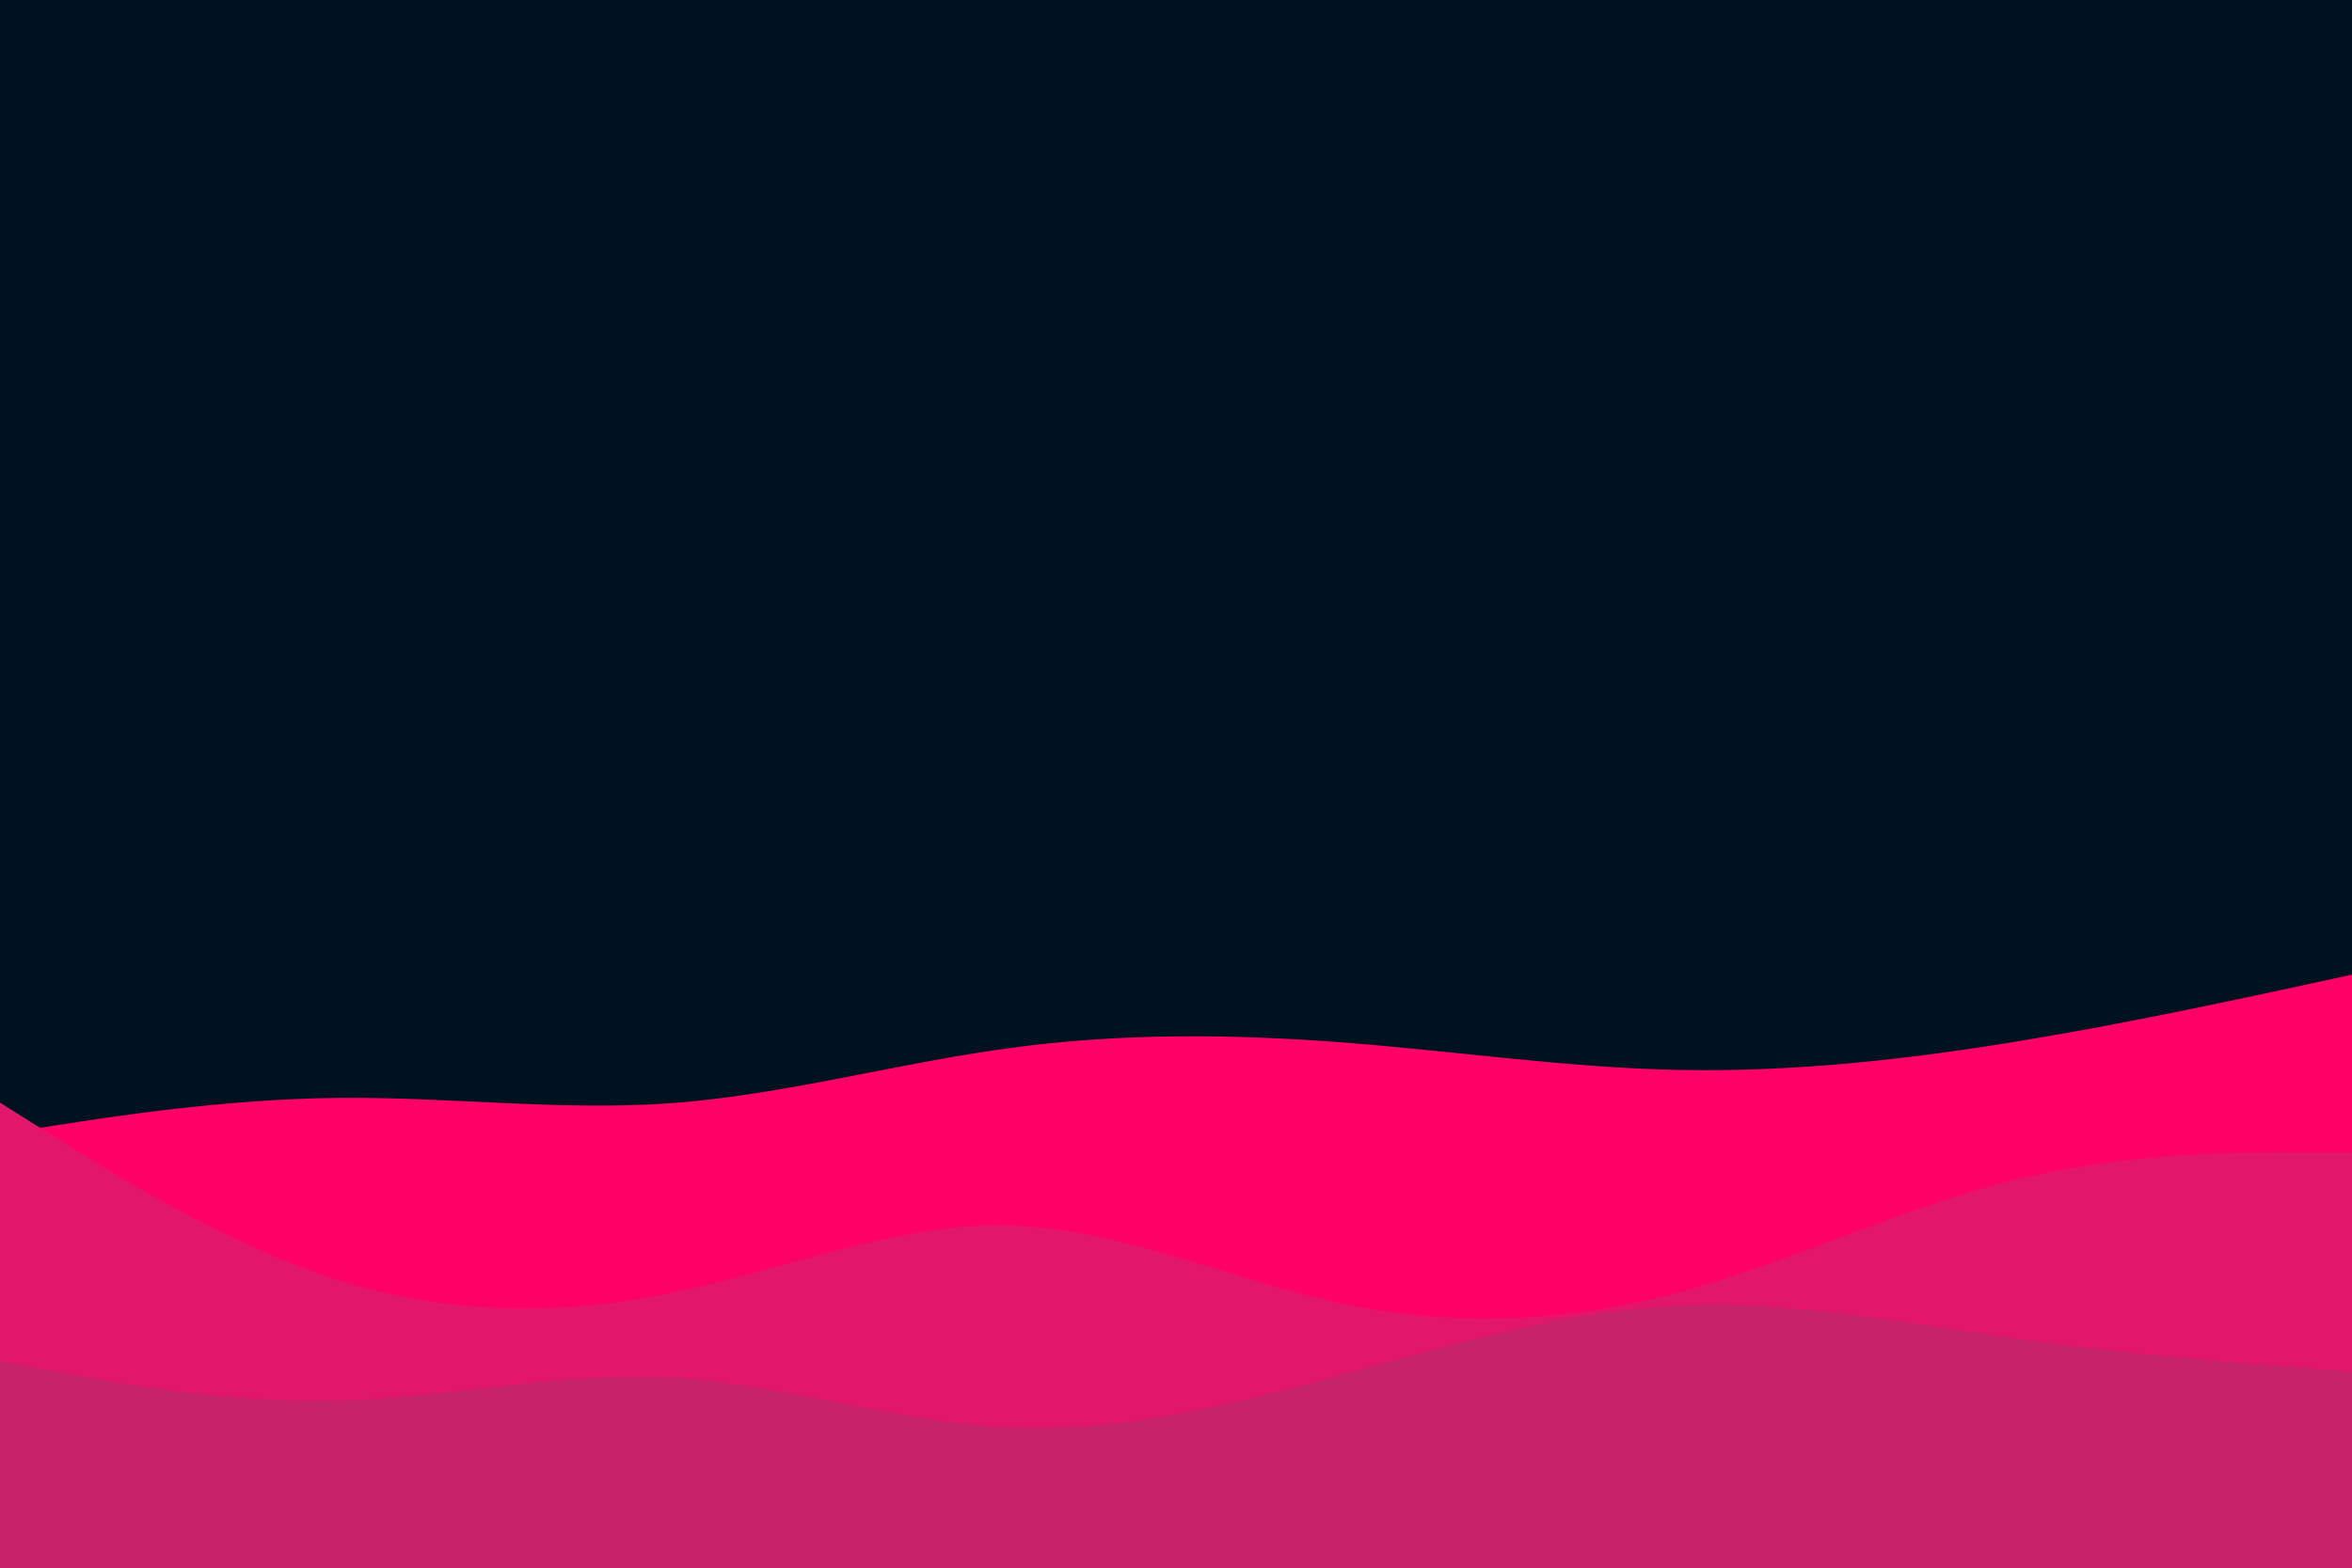
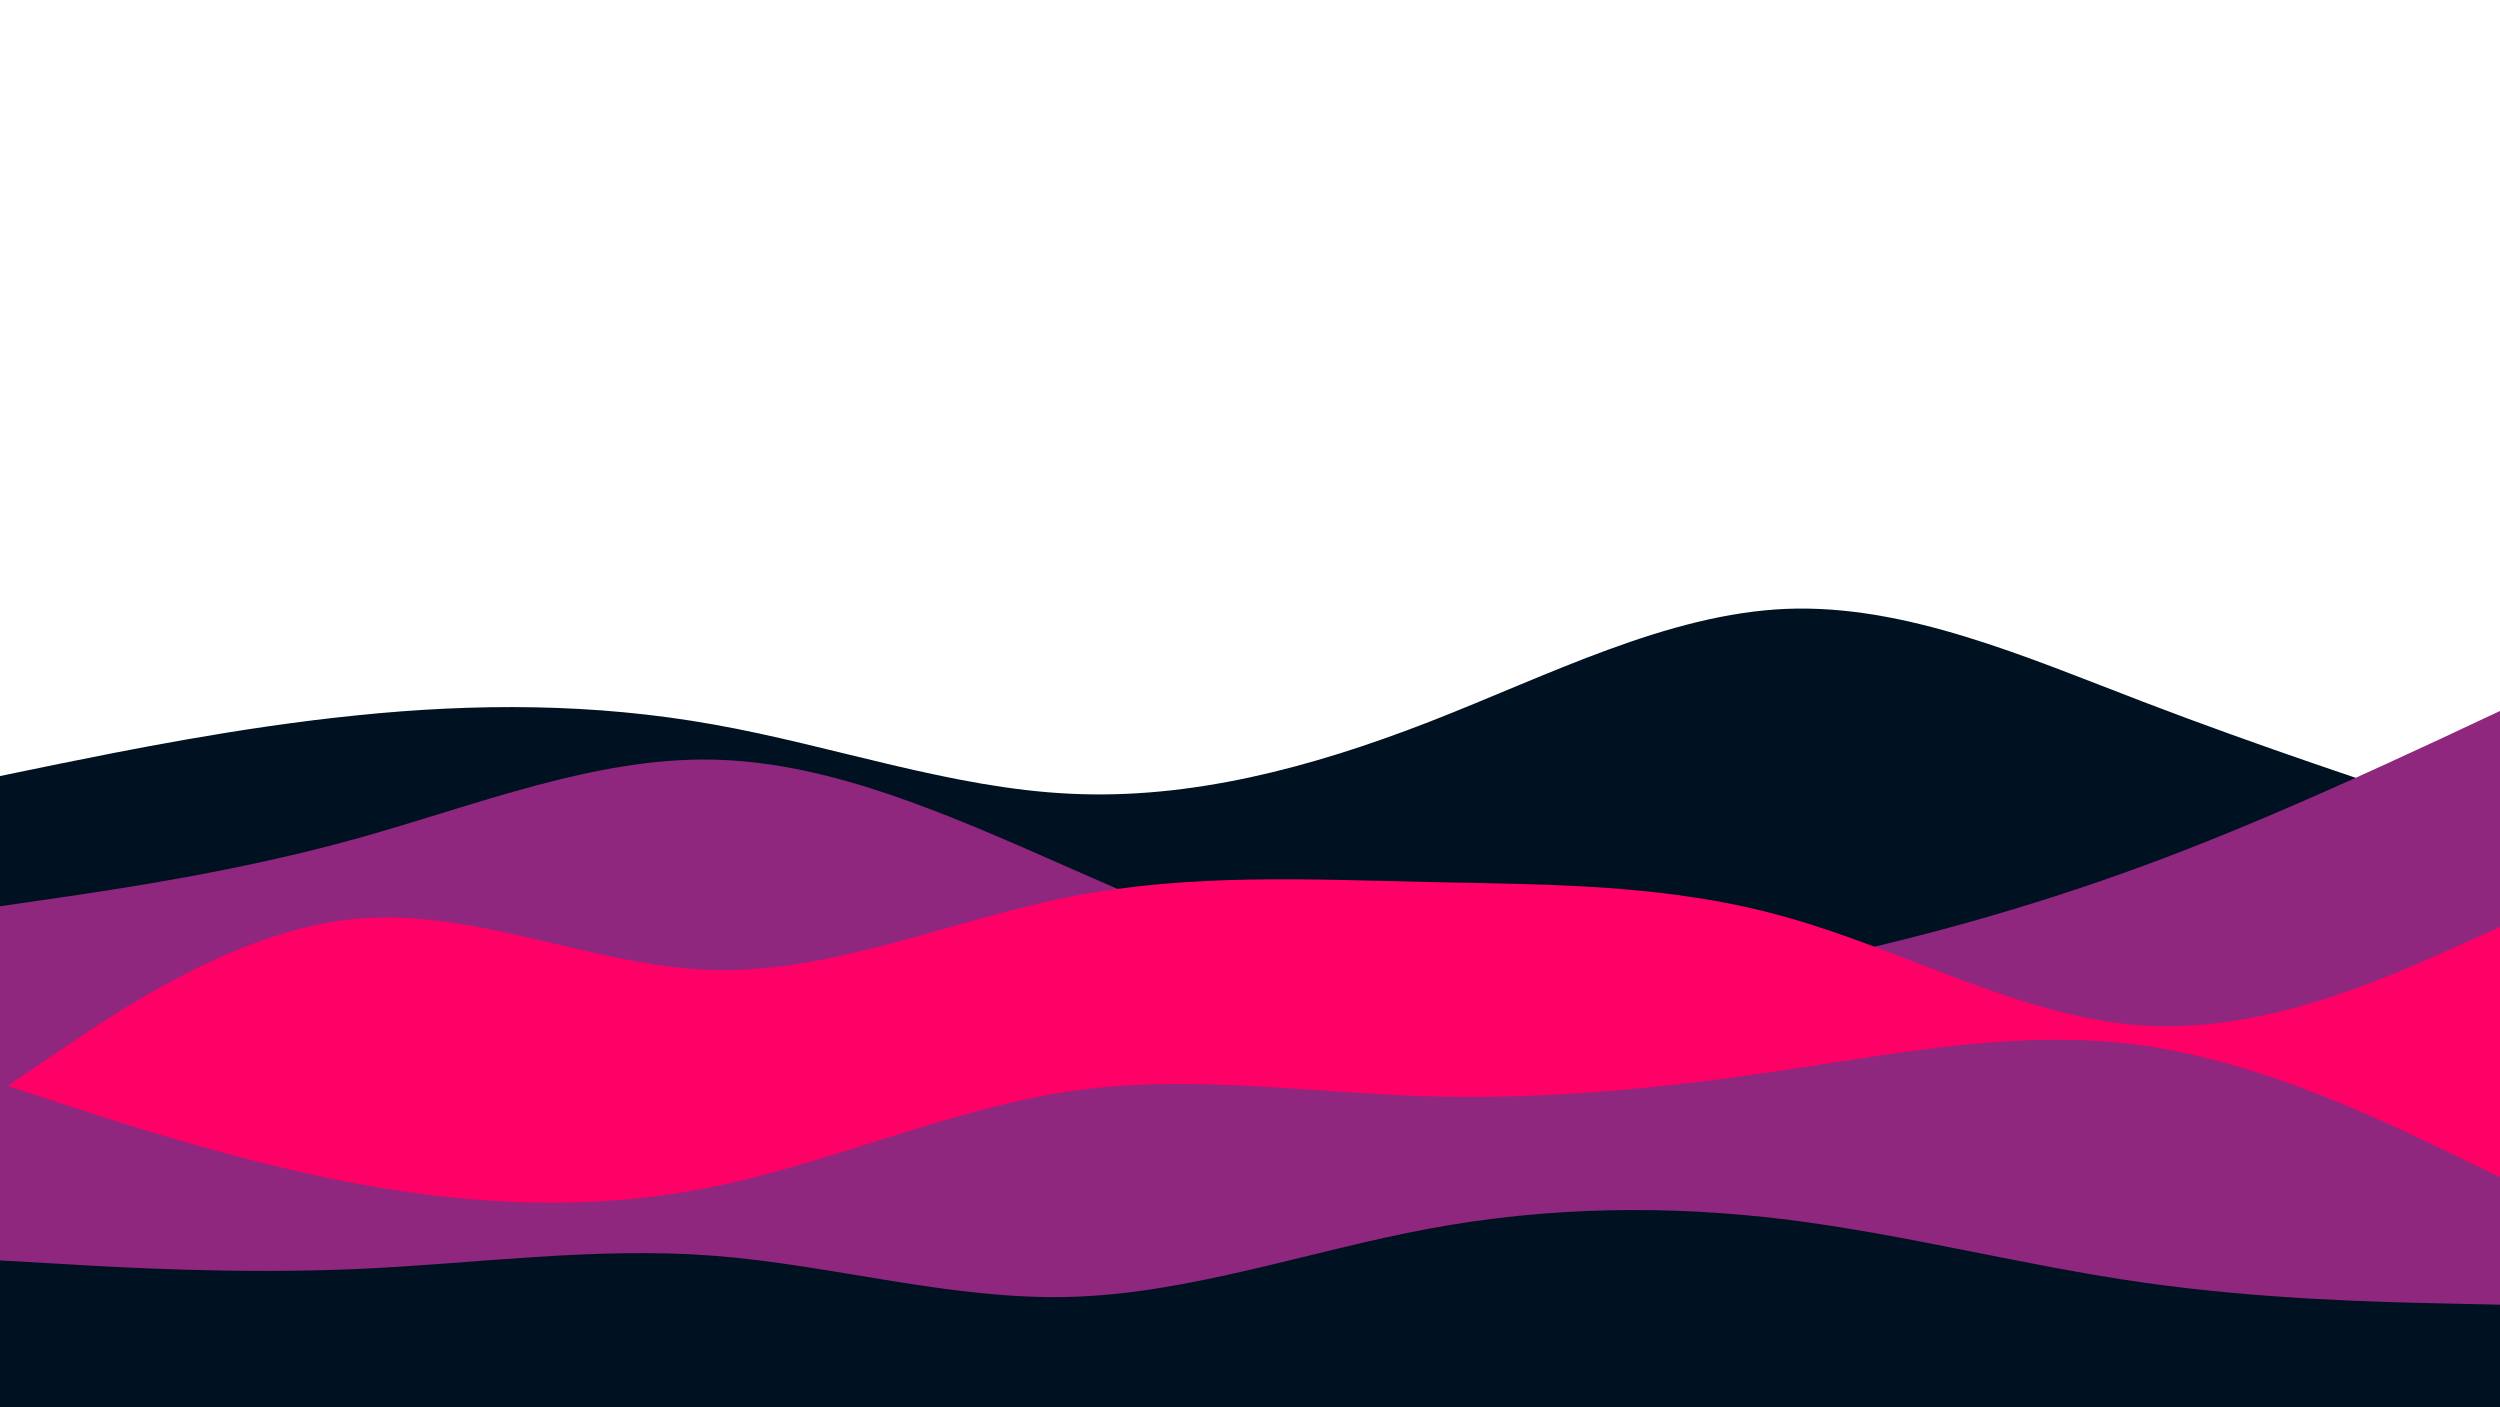
- <svg xmlns="http://www.w3.org/2000/svg" id="visual" viewBox="0 0 900 600" width="900" height="600" version="1.1">
-   <rect x="0" y="0" width="900" height="600" fill="#001220" />
-   <path d="M0 434L21.5 430.7C43 427.3 86 420.7 128.8 420.2C171.7 419.7 214.3 425.3 257.2 422.2C300 419 343 407 385.8 401.2C428.7 395.3 471.3 395.7 514.2 399C557 402.3 600 408.7 642.8 409.5C685.7 410.3 728.3 405.7 771.2 398.7C814 391.7 857 382.3 878.5 377.7L900 373L900 601L878.5 601C857 601 814 601 771.2 601C728.3 601 685.7 601 642.8 601C600 601 557 601 514.2 601C471.3 601 428.7 601 385.8 601C343 601 300 601 257.2 601C214.3 601 171.7 601 128.8 601C86 601 43 601 21.5 601L0 601Z" fill="#ff0066" />
-   <path d="M0 422L21.5 435.5C43 449 86 476 128.8 489.7C171.7 503.3 214.3 503.7 257.2 494.8C300 486 343 468 385.8 469C428.7 470 471.3 490 514.2 499C557 508 600 506 642.8 494.5C685.7 483 728.3 462 771.2 451.5C814 441 857 441 878.5 441L900 441L900 601L878.5 601C857 601 814 601 771.2 601C728.3 601 685.7 601 642.8 601C600 601 557 601 514.2 601C471.3 601 428.7 601 385.8 601C343 601 300 601 257.2 601C214.3 601 171.7 601 128.8 601C86 601 43 601 21.5 601L0 601Z" fill="#e31769" />
-   <path d="M0 521L21.5 525C43 529 86 537 128.8 536C171.7 535 214.3 525 257.2 527.3C300 529.7 343 544.3 385.8 546.3C428.7 548.3 471.3 537.7 514.2 526C557 514.3 600 501.7 642.8 499.7C685.7 497.7 728.3 506.3 771.2 512.3C814 518.3 857 521.7 878.5 523.3L900 525L900 601L878.5 601C857 601 814 601 771.2 601C728.3 601 685.7 601 642.8 601C600 601 557 601 514.2 601C471.3 601 428.7 601 385.8 601C343 601 300 601 257.2 601C214.3 601 171.7 601 128.8 601C86 601 43 601 21.5 601L0 601Z" fill="#c62368" />
+ <svg xmlns="http://www.w3.org/2000/svg" id="visual" viewBox="0 0 960 540" width="960" height="540" version="1.1">
+   <path d="M0 298L22.8 293.3C45.7 288.7 91.3 279.3 137 274.7C182.7 270 228.3 270 274 278.2C319.7 286.3 365.3 302.7 411.2 304.8C457 307 503 295 548.8 277.2C594.7 259.3 640.3 235.7 686 233.8C731.7 232 777.3 252 823 269.5C868.7 287 914.3 302 937.2 309.5L960 317L960 541L937.2 541C914.3 541 868.7 541 823 541C777.3 541 731.7 541 686 541C640.3 541 594.7 541 548.8 541C503 541 457 541 411.2 541C365.3 541 319.7 541 274 541C228.3 541 182.7 541 137 541C91.3 541 45.7 541 22.8 541L0 541Z" fill="#001122" />
+   <path d="M0 348L22.8 344.7C45.7 341.3 91.3 334.7 137 322C182.7 309.3 228.3 290.7 274 291.7C319.7 292.7 365.3 313.3 411.2 333.5C457 353.7 503 373.3 548.8 380C594.7 386.7 640.3 380.3 686 371C731.7 361.7 777.3 349.3 823 332.5C868.7 315.7 914.3 294.3 937.2 283.7L960 273L960 541L937.2 541C914.3 541 868.7 541 823 541C777.3 541 731.7 541 686 541C640.3 541 594.7 541 548.8 541C503 541 457 541 411.2 541C365.3 541 319.7 541 274 541C228.3 541 182.7 541 137 541C91.3 541 45.7 541 22.8 541L0 541Z" fill="#8f277e" />
+   <path d="M0 419L22.8 403.5C45.7 388 91.3 357 137 352.8C182.7 348.7 228.3 371.3 274 372.5C319.7 373.7 365.3 353.3 411.2 344.3C457 335.3 503 337.7 548.8 338.7C594.7 339.7 640.3 339.3 686 352.2C731.7 365 777.3 391 823 393.8C868.7 396.7 914.3 376.3 937.2 366.2L960 356L960 541L937.2 541C914.3 541 868.7 541 823 541C777.3 541 731.7 541 686 541C640.3 541 594.7 541 548.8 541C503 541 457 541 411.2 541C365.3 541 319.7 541 274 541C228.3 541 182.7 541 137 541C91.3 541 45.7 541 22.8 541L0 541Z" fill="#ff0066" />
+   <path d="M0 416L22.8 423.5C45.7 431 91.3 446 137 454.5C182.7 463 228.3 465 274 455.7C319.7 446.3 365.3 425.7 411.2 419C457 412.3 503 419.7 548.8 421C594.7 422.3 640.3 417.7 686 410.8C731.7 404 777.3 395 823 401.5C868.7 408 914.3 430 937.2 441L960 452L960 541L937.2 541C914.3 541 868.7 541 823 541C777.3 541 731.7 541 686 541C640.3 541 594.7 541 548.8 541C503 541 457 541 411.2 541C365.3 541 319.7 541 274 541C228.3 541 182.7 541 137 541C91.3 541 45.7 541 22.8 541L0 541Z" fill="#8f277e" />
+   <path d="M0 484L22.8 485.3C45.7 486.7 91.3 489.3 137 487.3C182.7 485.3 228.3 478.7 274 482.2C319.7 485.7 365.3 499.3 411.2 498C457 496.7 503 480.3 548.8 471.8C594.7 463.3 640.3 462.7 686 468.3C731.7 474 777.3 486 823 492.5C868.7 499 914.3 500 937.2 500.5L960 501L960 541L937.2 541C914.3 541 868.7 541 823 541C777.3 541 731.7 541 686 541C640.3 541 594.7 541 548.8 541C503 541 457 541 411.2 541C365.3 541 319.7 541 274 541C228.3 541 182.7 541 137 541C91.3 541 45.7 541 22.8 541L0 541Z" fill="#001122" />
</svg>
